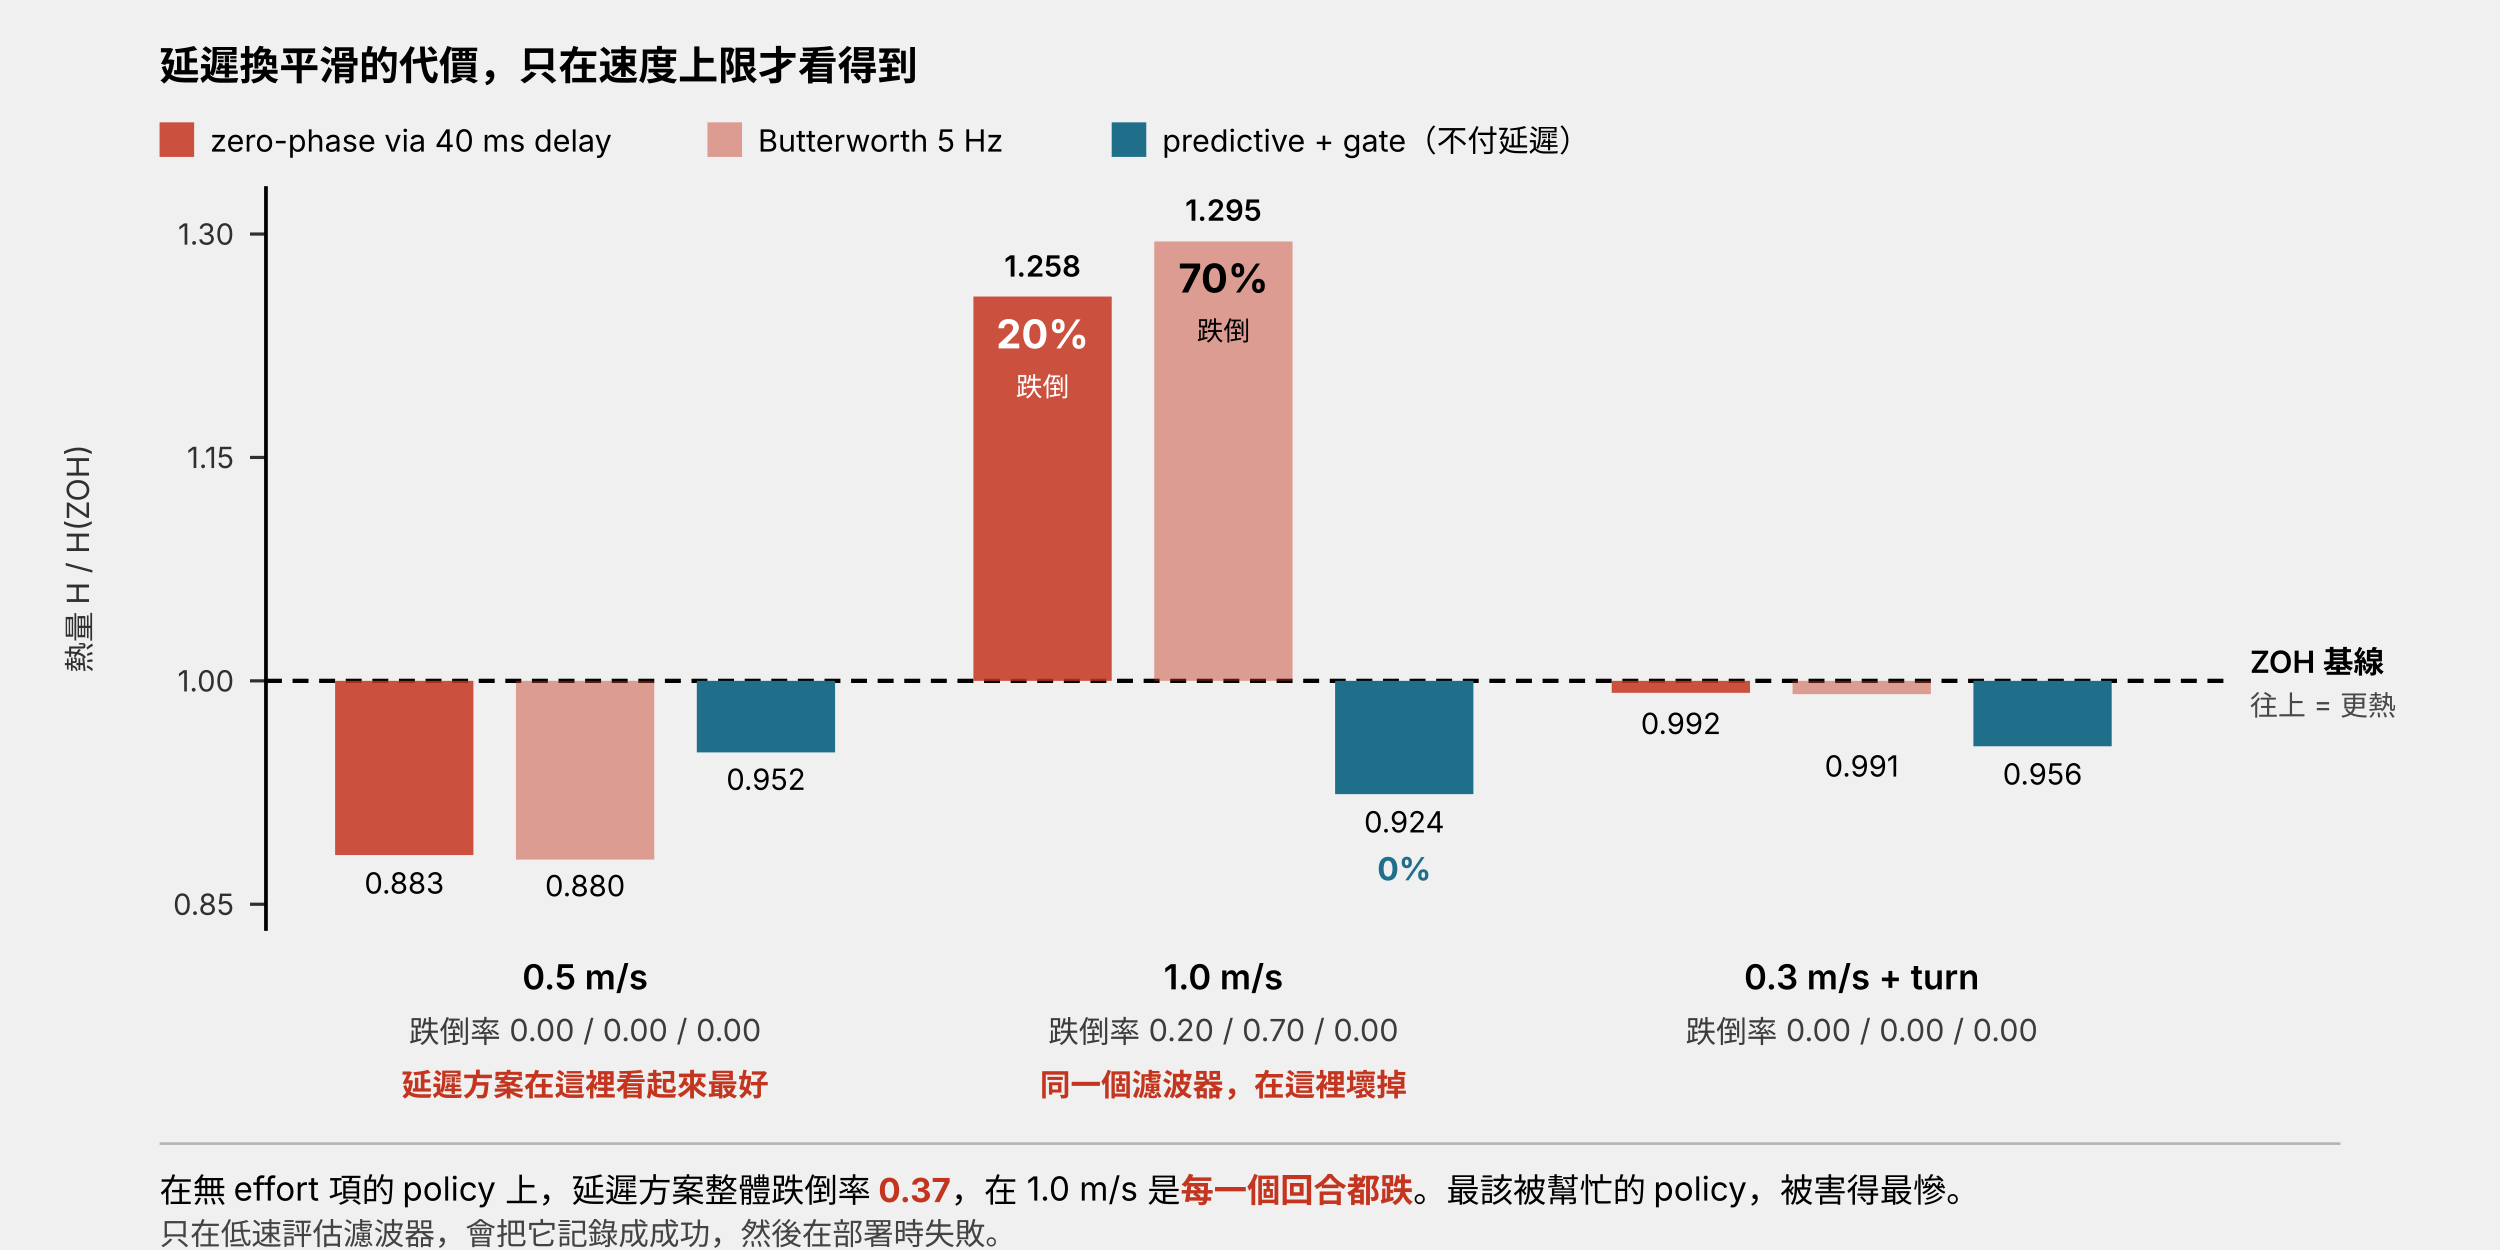
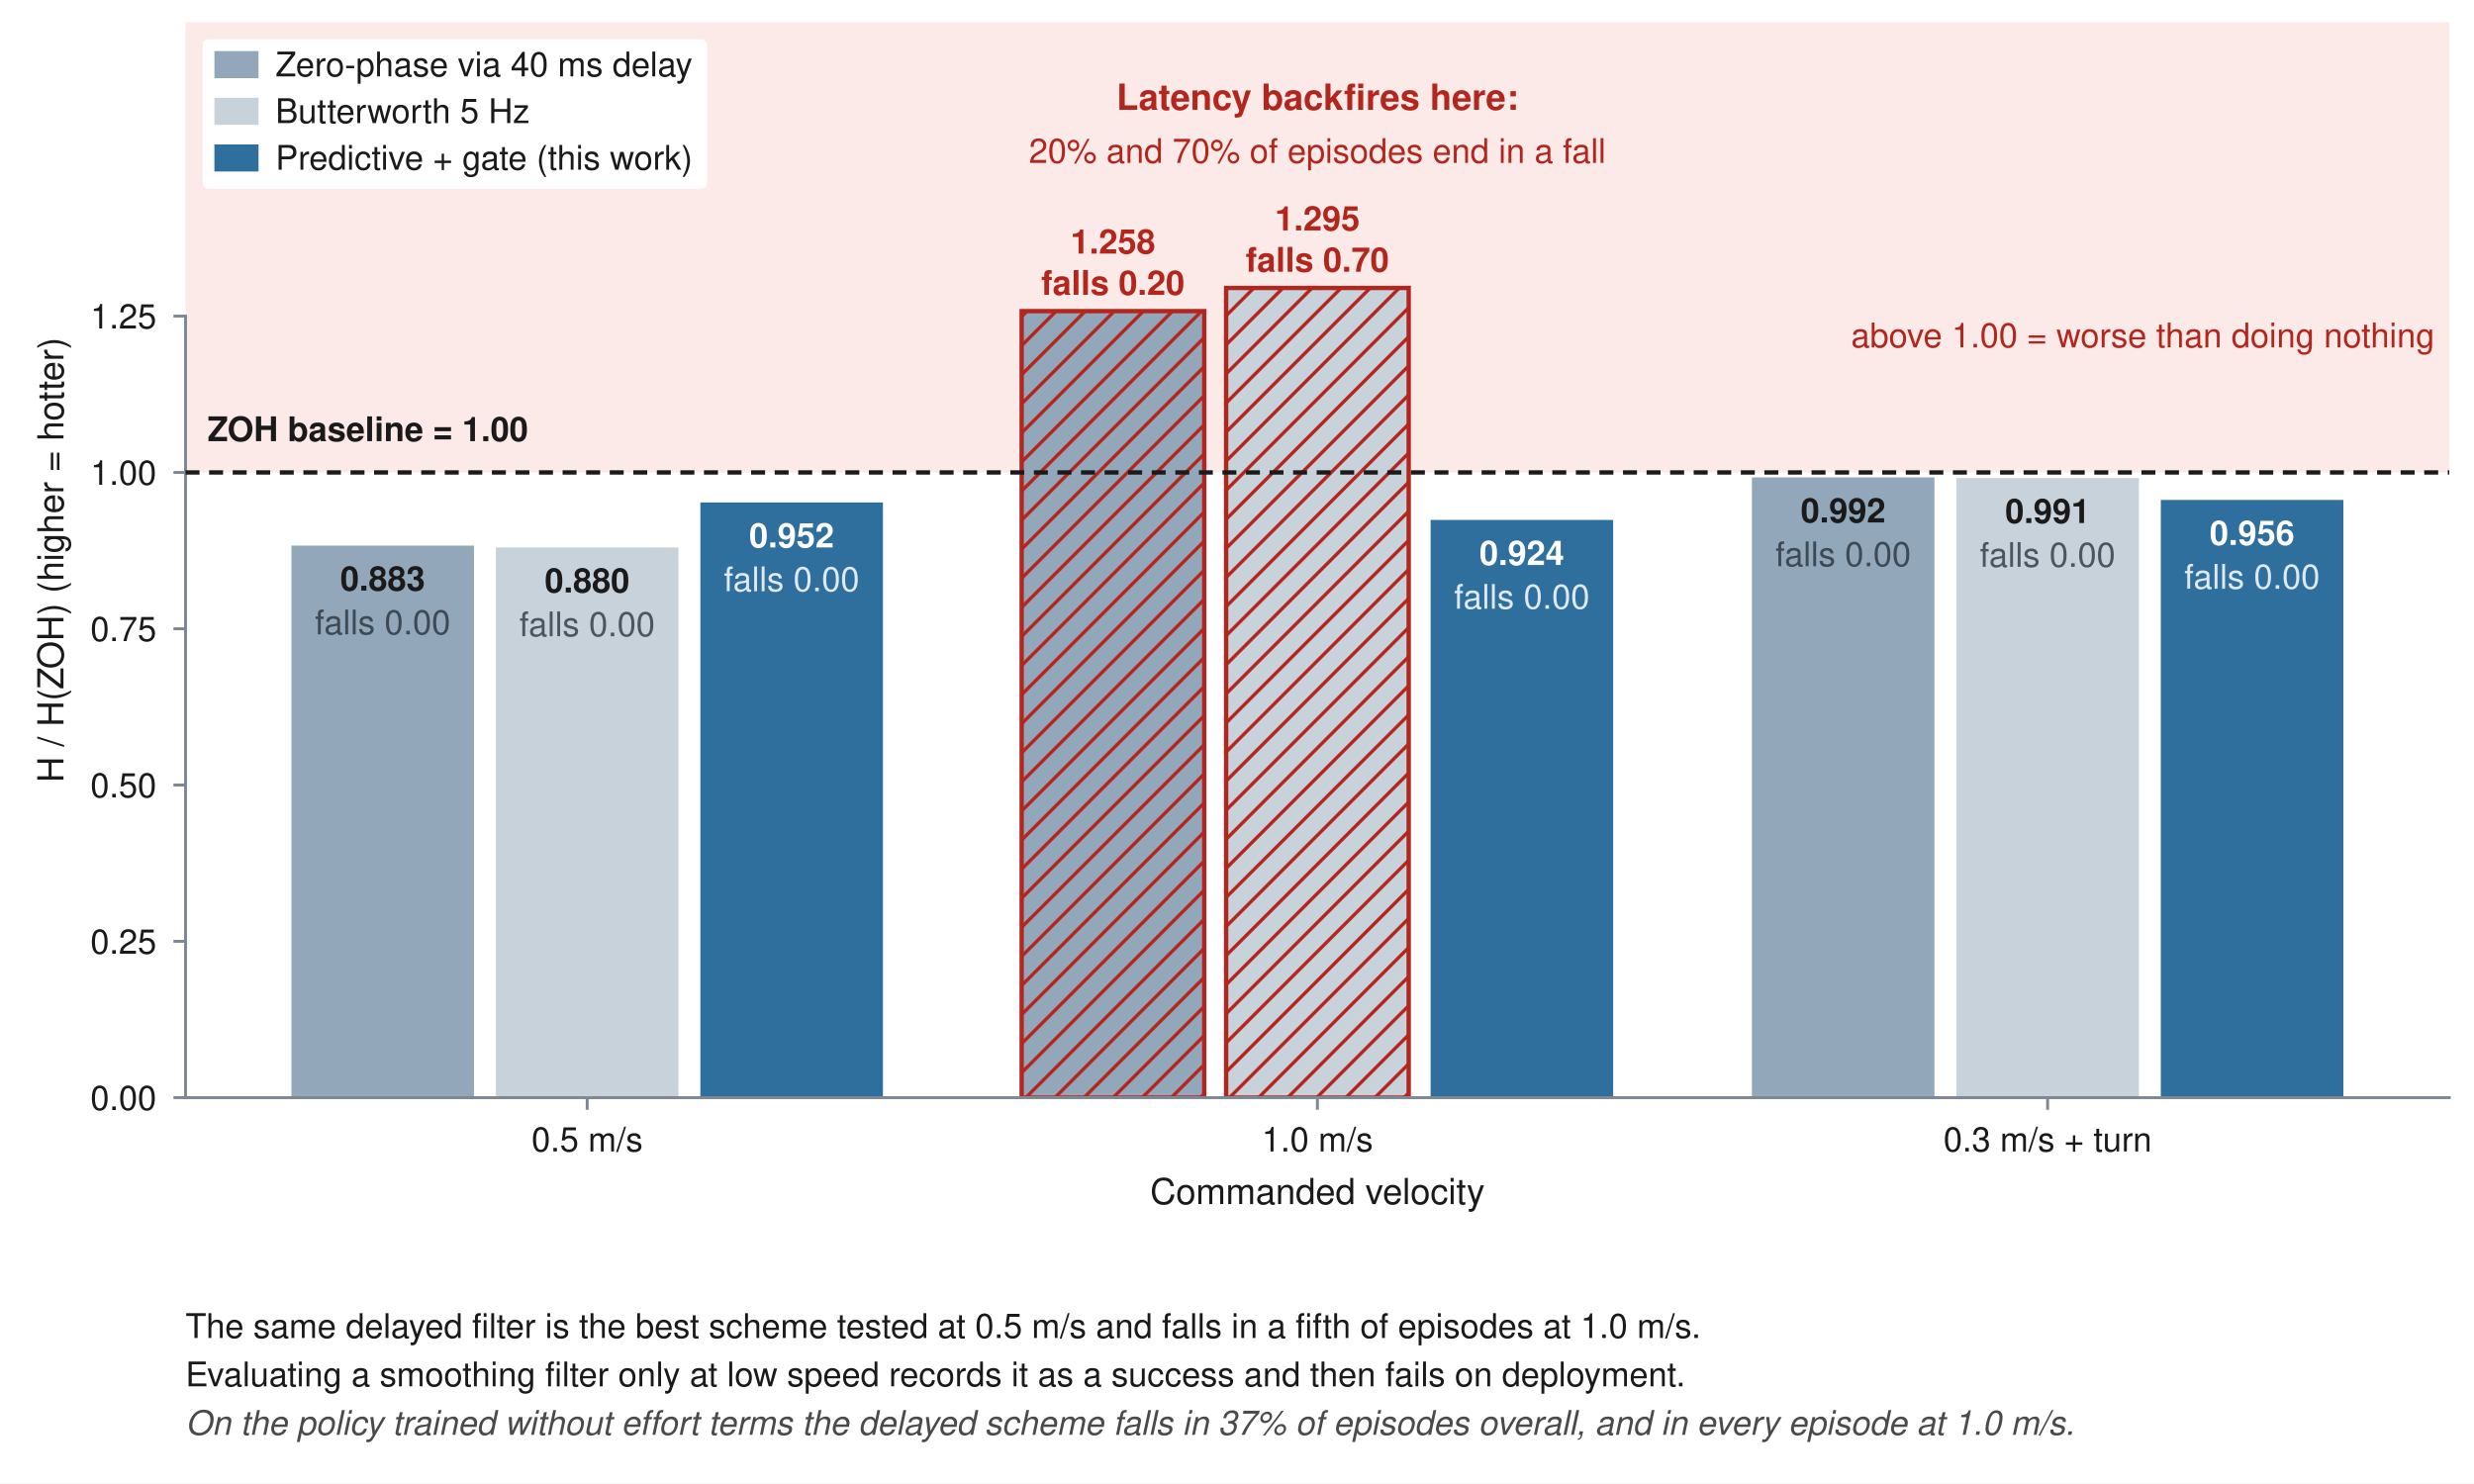
- <svg xmlns="http://www.w3.org/2000/svg" viewBox="0 0 940 470" width="940" height="470" role="img" aria-label="閉迴路延遲的反效果：以 40 毫秒延遲換取零相位的濾波器，在 0.5 公尺每秒時省下 12% 的熱且不跌倒，但在 1.0 公尺每秒時熱量反而上升且五分之一的回合跌倒；5 赫茲 Butterworth 更差，跌倒率達七成。不付延遲的 predictive 加 gate 方案在三種速度下都降低熱量且完全不跌倒。" font-family="ui-sans-serif, system-ui, -apple-system, 'Noto Sans TC', sans-serif">
-   <text x="60" y="30" font-size="15" font-weight="600" fill="currentColor">延遲換平滑的代價，只在速度上限才看得到</text>
-   <g font-size="11.5" fill="currentColor">
-     <rect x="60" y="46" width="13" height="13" fill="var(--heat, #C4351F)" opacity="0.85" />
-     <text x="79" y="57">zero-phase via 40 ms delay</text>
-     <rect x="266" y="46" width="13" height="13" fill="var(--heat, #C4351F)" opacity="0.45" />
-     <text x="285" y="57">Butterworth 5 Hz</text>
-     <rect x="418" y="46" width="13" height="13" fill="var(--sig, #1F6F8B)" />
-     <text x="437" y="57">predictive + gate（不付延遲）</text>
+ <svg xmlns="http://www.w3.org/2000/svg" xmlns:xlink="http://www.w3.org/1999/xlink" width="510.236pt" height="306pt" viewBox="0 0 510.236 306" version="1.1">
+   <defs>
+     <style type="text/css">*{stroke-linejoin: round; stroke-linecap: butt}</style>
+   </defs>
+   <g id="figure_1">
+     <g id="patch_1">
+       <path d="M 0 306  L 510.236 306  L 510.236 0  L 0 0  z " style="fill: #ffffff" />
+     </g>
+     <g id="axes_1">
+       <g id="patch_2">
+         <path d="M 38.268 226.44  L 505.134 226.44  L 505.134 4.59  L 38.268 4.59  z " style="fill: #ffffff" />
+       </g>
+       <g id="patch_3">
+         <path d="M 38.268 97.457  L 505.134 97.457  L 505.134 4.59  L 38.268 4.59  z " clip-path="url(#pbc251fdb2c)" style="fill: #fbeae7" />
+       </g>
+       <g id="matplotlib.axis_1">
+         <g id="xtick_1">
+           <g id="line2d_1">
+             <defs>
+               <path id="m653feb1dfc" d="M 0 0  L 0 2.5  " style="stroke: #7d8894; stroke-width: 0.6" />
+             </defs>
+             <g>
+               <use xlink:href="#m653feb1dfc" x="121.099" y="226.44" style="fill: #7d8894; stroke: #7d8894; stroke-width: 0.6" />
+             </g>
+           </g>
+           <g id="text_1">
+             <text style="font-size: 7px; font-family: 'Source Sans 3', 'Helvetica', 'Arial', 'DejaVu Sans', 'Bitstream Vera Sans', 'Computer Modern Sans Serif', 'Lucida Grande', 'Verdana', 'Geneva', 'Lucid', 'Avant Garde', sans-serif; text-anchor: middle; fill: #1a1a1a" x="121.099" y="237.536" transform="rotate(-0 121.0988 237.5362)">0.5 m/s</text>
+           </g>
+         </g>
+         <g id="xtick_2">
+           <g id="line2d_2">
+             <g>
+               <use xlink:href="#m653feb1dfc" x="271.701" y="226.44" style="fill: #7d8894; stroke: #7d8894; stroke-width: 0.6" />
+             </g>
+           </g>
+           <g id="text_2">
+             <text style="font-size: 7px; font-family: 'Source Sans 3', 'Helvetica', 'Arial', 'DejaVu Sans', 'Bitstream Vera Sans', 'Computer Modern Sans Serif', 'Lucida Grande', 'Verdana', 'Geneva', 'Lucid', 'Avant Garde', sans-serif; text-anchor: middle; fill: #1a1a1a" x="271.701" y="237.536" transform="rotate(-0 271.7008 237.5362)">1.0 m/s</text>
+           </g>
+         </g>
+         <g id="xtick_3">
+           <g id="line2d_3">
+             <g>
+               <use xlink:href="#m653feb1dfc" x="422.303" y="226.44" style="fill: #7d8894; stroke: #7d8894; stroke-width: 0.6" />
+             </g>
+           </g>
+           <g id="text_3">
+             <text style="font-size: 7px; font-family: 'Source Sans 3', 'Helvetica', 'Arial', 'DejaVu Sans', 'Bitstream Vera Sans', 'Computer Modern Sans Serif', 'Lucida Grande', 'Verdana', 'Geneva', 'Lucid', 'Avant Garde', sans-serif; text-anchor: middle; fill: #1a1a1a" x="422.303" y="237.536" transform="rotate(-0 422.3028 237.5362)">0.3 m/s + turn</text>
+           </g>
+         </g>
+         <g id="text_4">
+           <text style="font-size: 7.4px; font-family: 'Source Sans 3', 'Helvetica', 'Arial', 'DejaVu Sans', 'Bitstream Vera Sans', 'Computer Modern Sans Serif', 'Lucida Grande', 'Verdana', 'Geneva', 'Lucid', 'Avant Garde', sans-serif; text-anchor: middle; fill: #1a1a1a" x="271.701" y="248.397" transform="rotate(-0 271.7008 248.3967)">Commanded velocity</text>
+         </g>
+       </g>
+       <g id="matplotlib.axis_2">
+         <g id="ytick_1">
+           <g id="line2d_4">
+             <defs>
+               <path id="mad8008b739" d="M 0 0  L -2.5 0  " style="stroke: #7d8894; stroke-width: 0.6" />
+             </defs>
+             <g>
+               <use xlink:href="#mad8008b739" x="38.268" y="226.44" style="fill: #7d8894; stroke: #7d8894; stroke-width: 0.6" />
+             </g>
+           </g>
+           <g id="text_5">
+             <text style="font-size: 7px; font-family: 'Source Sans 3', 'Helvetica', 'Arial', 'DejaVu Sans', 'Bitstream Vera Sans', 'Computer Modern Sans Serif', 'Lucida Grande', 'Verdana', 'Geneva', 'Lucid', 'Avant Garde', sans-serif; text-anchor: end; fill: #1a1a1a" x="32.268" y="228.988" transform="rotate(-0 32.26772 228.9881)">0.00</text>
+           </g>
+         </g>
+         <g id="ytick_2">
+           <g id="line2d_5">
+             <g>
+               <use xlink:href="#mad8008b739" x="38.268" y="194.194" style="fill: #7d8894; stroke: #7d8894; stroke-width: 0.6" />
+             </g>
+           </g>
+           <g id="text_6">
+             <text style="font-size: 7px; font-family: 'Source Sans 3', 'Helvetica', 'Arial', 'DejaVu Sans', 'Bitstream Vera Sans', 'Computer Modern Sans Serif', 'Lucida Grande', 'Verdana', 'Geneva', 'Lucid', 'Avant Garde', sans-serif; text-anchor: end; fill: #1a1a1a" x="32.268" y="196.742" transform="rotate(-0 32.26772 196.7425)">0.25</text>
+           </g>
+         </g>
+         <g id="ytick_3">
+           <g id="line2d_6">
+             <g>
+               <use xlink:href="#mad8008b739" x="38.268" y="161.949" style="fill: #7d8894; stroke: #7d8894; stroke-width: 0.6" />
+             </g>
+           </g>
+           <g id="text_7">
+             <text style="font-size: 7px; font-family: 'Source Sans 3', 'Helvetica', 'Arial', 'DejaVu Sans', 'Bitstream Vera Sans', 'Computer Modern Sans Serif', 'Lucida Grande', 'Verdana', 'Geneva', 'Lucid', 'Avant Garde', sans-serif; text-anchor: end; fill: #1a1a1a" x="32.268" y="164.497" transform="rotate(-0 32.26772 164.4968)">0.50</text>
+           </g>
+         </g>
+         <g id="ytick_4">
+           <g id="line2d_7">
+             <g>
+               <use xlink:href="#mad8008b739" x="38.268" y="129.703" style="fill: #7d8894; stroke: #7d8894; stroke-width: 0.6" />
+             </g>
+           </g>
+           <g id="text_8">
+             <text style="font-size: 7px; font-family: 'Source Sans 3', 'Helvetica', 'Arial', 'DejaVu Sans', 'Bitstream Vera Sans', 'Computer Modern Sans Serif', 'Lucida Grande', 'Verdana', 'Geneva', 'Lucid', 'Avant Garde', sans-serif; text-anchor: end; fill: #1a1a1a" x="32.268" y="132.251" transform="rotate(-0 32.26772 132.2512)">0.75</text>
+           </g>
+         </g>
+         <g id="ytick_5">
+           <g id="line2d_8">
+             <g>
+               <use xlink:href="#mad8008b739" x="38.268" y="97.457" style="fill: #7d8894; stroke: #7d8894; stroke-width: 0.6" />
+             </g>
+           </g>
+           <g id="text_9">
+             <text style="font-size: 7px; font-family: 'Source Sans 3', 'Helvetica', 'Arial', 'DejaVu Sans', 'Bitstream Vera Sans', 'Computer Modern Sans Serif', 'Lucida Grande', 'Verdana', 'Geneva', 'Lucid', 'Avant Garde', sans-serif; text-anchor: end; fill: #1a1a1a" x="32.268" y="100.006" transform="rotate(-0 32.26772 100.0055)">1.00</text>
+           </g>
+         </g>
+         <g id="ytick_6">
+           <g id="line2d_9">
+             <g>
+               <use xlink:href="#mad8008b739" x="38.268" y="65.212" style="fill: #7d8894; stroke: #7d8894; stroke-width: 0.6" />
+             </g>
+           </g>
+           <g id="text_10">
+             <text style="font-size: 7px; font-family: 'Source Sans 3', 'Helvetica', 'Arial', 'DejaVu Sans', 'Bitstream Vera Sans', 'Computer Modern Sans Serif', 'Lucida Grande', 'Verdana', 'Geneva', 'Lucid', 'Avant Garde', sans-serif; text-anchor: end; fill: #1a1a1a" x="32.268" y="67.76" transform="rotate(-0 32.26772 67.7599)">1.25</text>
+           </g>
+         </g>
+         <g id="text_11">
+           <text style="font-size: 7.4px; font-family: 'Source Sans 3', 'Helvetica', 'Arial', 'DejaVu Sans', 'Bitstream Vera Sans', 'Computer Modern Sans Serif', 'Lucida Grande', 'Verdana', 'Geneva', 'Lucid', 'Avant Garde', sans-serif; text-anchor: middle; fill: #1a1a1a" x="13.088" y="115.515" transform="rotate(-90 13.08759 115.515)">H / H(ZOH)   (higher = hotter)</text>
+         </g>
+       </g>
+       <g id="patch_4">
+         <path d="M 60.105 226.44  L 97.755 226.44  L 97.755 112.548  L 60.105 112.548  z " clip-path="url(#pbc251fdb2c)" style="fill: #93a7ba" />
+       </g>
+       <g id="patch_5">
+         <path d="M 210.707 226.44  L 248.357 226.44  L 248.357 64.18  L 210.707 64.18  z " clip-path="url(#pbc251fdb2c)" style="fill: url(#h21f3f47603); stroke: #b3261e; stroke-width: 0.9; stroke-linejoin: miter" />
+       </g>
+       <g id="patch_6">
+         <path d="M 361.309 226.44  L 398.959 226.44  L 398.959 98.489  L 361.309 98.489  z " clip-path="url(#pbc251fdb2c)" style="fill: #93a7ba" />
+       </g>
+       <g id="patch_7">
+         <path d="M 102.274 226.44  L 139.924 226.44  L 139.924 112.935  L 102.274 112.935  z " clip-path="url(#pbc251fdb2c)" style="fill: #c8d2db" />
+       </g>
+       <g id="patch_8">
+         <path d="M 252.876 226.44  L 290.526 226.44  L 290.526 59.408  L 252.876 59.408  z " clip-path="url(#pbc251fdb2c)" style="fill: url(#hf77a41b4e5); stroke: #b3261e; stroke-width: 0.9; stroke-linejoin: miter" />
+       </g>
+       <g id="patch_9">
+         <path d="M 403.478 226.44  L 441.128 226.44  L 441.128 98.618  L 403.478 98.618  z " clip-path="url(#pbc251fdb2c)" style="fill: #c8d2db" />
+       </g>
+       <g id="patch_10">
+         <path d="M 144.442 226.44  L 182.093 226.44  L 182.093 103.649  L 144.442 103.649  z " clip-path="url(#pbc251fdb2c)" style="fill: #2f6f9e" />
+       </g>
+       <g id="patch_11">
+         <path d="M 295.044 226.44  L 332.695 226.44  L 332.695 107.26  L 295.044 107.26  z " clip-path="url(#pbc251fdb2c)" style="fill: #2f6f9e" />
+       </g>
+       <g id="patch_12">
+         <path d="M 445.646 226.44  L 483.297 226.44  L 483.297 103.133  L 445.646 103.133  z " clip-path="url(#pbc251fdb2c)" style="fill: #2f6f9e" />
+       </g>
+       <g id="patch_13">
+         <path d="M 38.268 226.44  L 38.268 65.212  " style="fill: none; stroke: #7d8894; stroke-width: 0.6; stroke-linejoin: miter; stroke-linecap: square" />
+       </g>
+       <g id="patch_14">
+         <path d="M 38.268 226.44  L 505.134 226.44  " style="fill: none; stroke: #7d8894; stroke-width: 0.6; stroke-linejoin: miter; stroke-linecap: square" />
+       </g>
+       <g id="line2d_10">
+         <path d="M 38.268 97.457  L 505.134 97.457  " clip-path="url(#pbc251fdb2c)" style="fill: none; stroke-dasharray: 2.88,1.98; stroke-dashoffset: 0; stroke: #1a1a1a; stroke-width: 0.9" />
+       </g>
+       <g id="text_12">
+         <text style="font-weight: 700; font-size: 7px; font-family: 'Source Sans 3', 'Helvetica', 'Arial', 'DejaVu Sans', 'Bitstream Vera Sans', 'Computer Modern Sans Serif', 'Lucida Grande', 'Verdana', 'Geneva', 'Lucid', 'Avant Garde', sans-serif; text-anchor: start; fill: #1a1a1a" x="42.786" y="91.008" transform="rotate(-0 42.78578 91.00831)">ZOH baseline = 1.00</text>
+       </g>
+       <g id="text_13">
+         <text style="font-size: 7px; font-family: 'Source Sans 3', 'Helvetica', 'Arial', 'DejaVu Sans', 'Bitstream Vera Sans', 'Computer Modern Sans Serif', 'Lucida Grande', 'Verdana', 'Geneva', 'Lucid', 'Avant Garde', sans-serif; text-anchor: end; fill: #b3261e" x="502.122" y="71.661" transform="rotate(-0 502.1218 71.66093)">above 1.00 = worse than doing nothing</text>
+       </g>
+       <g id="text_14">
+         <text style="font-weight: 700; font-size: 7px; font-family: 'Source Sans 3', 'Helvetica', 'Arial', 'DejaVu Sans', 'Bitstream Vera Sans', 'Computer Modern Sans Serif', 'Lucida Grande', 'Verdana', 'Geneva', 'Lucid', 'Avant Garde', sans-serif; text-anchor: middle; fill: #1a1a1a" x="78.93" y="121.835" transform="rotate(-0 78.93025 121.8351)">0.883</text>
+       </g>
+       <g id="text_15">
+         <text style="font-size: 7px; font-family: 'Source Sans 3', 'Helvetica', 'Arial', 'DejaVu Sans', 'Bitstream Vera Sans', 'Computer Modern Sans Serif', 'Lucida Grande', 'Verdana', 'Geneva', 'Lucid', 'Avant Garde', sans-serif; text-anchor: middle; fill: #3d4a56" x="78.93" y="130.864" transform="rotate(-0 78.93025 130.8639)">falls 0.00</text>
+       </g>
+       <g id="text_16">
+         <text style="font-weight: 700; font-size: 7px; font-family: 'Source Sans 3', 'Helvetica', 'Arial', 'DejaVu Sans', 'Bitstream Vera Sans', 'Computer Modern Sans Serif', 'Lucida Grande', 'Verdana', 'Geneva', 'Lucid', 'Avant Garde', sans-serif; text-anchor: middle; fill: #b3261e" x="229.532" y="52.314" transform="rotate(-0 229.5322 52.31355)">1.258</text>
+       </g>
+       <g id="text_17">
+         <text style="font-weight: 700; font-size: 7px; font-family: 'Source Sans 3', 'Helvetica', 'Arial', 'DejaVu Sans', 'Bitstream Vera Sans', 'Computer Modern Sans Serif', 'Lucida Grande', 'Verdana', 'Geneva', 'Lucid', 'Avant Garde', sans-serif; text-anchor: middle; fill: #b3261e" x="229.532" y="60.826" transform="rotate(-0 229.5322 60.82639)">falls 0.20</text>
+       </g>
+       <g id="text_18">
+         <text style="font-weight: 700; font-size: 7px; font-family: 'Source Sans 3', 'Helvetica', 'Arial', 'DejaVu Sans', 'Bitstream Vera Sans', 'Computer Modern Sans Serif', 'Lucida Grande', 'Verdana', 'Geneva', 'Lucid', 'Avant Garde', sans-serif; text-anchor: middle; fill: #1a1a1a" x="380.134" y="107.776" transform="rotate(-0 380.1342 107.776)">0.992</text>
+       </g>
+       <g id="text_19">
+         <text style="font-size: 7px; font-family: 'Source Sans 3', 'Helvetica', 'Arial', 'DejaVu Sans', 'Bitstream Vera Sans', 'Computer Modern Sans Serif', 'Lucida Grande', 'Verdana', 'Geneva', 'Lucid', 'Avant Garde', sans-serif; text-anchor: middle; fill: #3d4a56" x="380.134" y="116.805" transform="rotate(-0 380.1342 116.8048)">falls 0.00</text>
+       </g>
+       <g id="text_20">
+         <text style="font-weight: 700; font-size: 7px; font-family: 'Source Sans 3', 'Helvetica', 'Arial', 'DejaVu Sans', 'Bitstream Vera Sans', 'Computer Modern Sans Serif', 'Lucida Grande', 'Verdana', 'Geneva', 'Lucid', 'Avant Garde', sans-serif; text-anchor: middle; fill: #1a1a1a" x="121.099" y="122.222" transform="rotate(-0 121.0988 122.2221)">0.880</text>
+       </g>
+       <g id="text_21">
+         <text style="font-size: 7px; font-family: 'Source Sans 3', 'Helvetica', 'Arial', 'DejaVu Sans', 'Bitstream Vera Sans', 'Computer Modern Sans Serif', 'Lucida Grande', 'Verdana', 'Geneva', 'Lucid', 'Avant Garde', sans-serif; text-anchor: middle; fill: #4a5661" x="121.099" y="131.251" transform="rotate(-0 121.0988 131.2509)">falls 0.00</text>
+       </g>
+       <g id="text_22">
+         <text style="font-weight: 700; font-size: 7px; font-family: 'Source Sans 3', 'Helvetica', 'Arial', 'DejaVu Sans', 'Bitstream Vera Sans', 'Computer Modern Sans Serif', 'Lucida Grande', 'Verdana', 'Geneva', 'Lucid', 'Avant Garde', sans-serif; text-anchor: middle; fill: #b3261e" x="271.701" y="47.541" transform="rotate(-0 271.7008 47.54119)">1.295</text>
+       </g>
+       <g id="text_23">
+         <text style="font-weight: 700; font-size: 7px; font-family: 'Source Sans 3', 'Helvetica', 'Arial', 'DejaVu Sans', 'Bitstream Vera Sans', 'Computer Modern Sans Serif', 'Lucida Grande', 'Verdana', 'Geneva', 'Lucid', 'Avant Garde', sans-serif; text-anchor: middle; fill: #b3261e" x="271.701" y="56.054" transform="rotate(-0 271.7008 56.05404)">falls 0.70</text>
+       </g>
+       <g id="text_24">
+         <text style="font-weight: 700; font-size: 7px; font-family: 'Source Sans 3', 'Helvetica', 'Arial', 'DejaVu Sans', 'Bitstream Vera Sans', 'Computer Modern Sans Serif', 'Lucida Grande', 'Verdana', 'Geneva', 'Lucid', 'Avant Garde', sans-serif; text-anchor: middle; fill: #1a1a1a" x="422.303" y="107.905" transform="rotate(-0 422.3028 107.905)">0.991</text>
+       </g>
+       <g id="text_25">
+         <text style="font-size: 7px; font-family: 'Source Sans 3', 'Helvetica', 'Arial', 'DejaVu Sans', 'Bitstream Vera Sans', 'Computer Modern Sans Serif', 'Lucida Grande', 'Verdana', 'Geneva', 'Lucid', 'Avant Garde', sans-serif; text-anchor: middle; fill: #4a5661" x="422.303" y="116.934" transform="rotate(-0 422.3028 116.9338)">falls 0.00</text>
+       </g>
+       <g id="text_26">
+         <text style="font-weight: 700; font-size: 7px; font-family: 'Source Sans 3', 'Helvetica', 'Arial', 'DejaVu Sans', 'Bitstream Vera Sans', 'Computer Modern Sans Serif', 'Lucida Grande', 'Verdana', 'Geneva', 'Lucid', 'Avant Garde', sans-serif; text-anchor: middle; fill: #ffffff" x="163.267" y="112.935" transform="rotate(-0 163.2674 112.9353)">0.952</text>
+       </g>
+       <g id="text_27">
+         <text style="font-size: 7px; font-family: 'Source Sans 3', 'Helvetica', 'Arial', 'DejaVu Sans', 'Bitstream Vera Sans', 'Computer Modern Sans Serif', 'Lucida Grande', 'Verdana', 'Geneva', 'Lucid', 'Avant Garde', sans-serif; text-anchor: middle; fill: #dfe9f1" x="163.267" y="121.964" transform="rotate(-0 163.2674 121.9641)">falls 0.00</text>
+       </g>
+       <g id="text_28">
+         <text style="font-weight: 700; font-size: 7px; font-family: 'Source Sans 3', 'Helvetica', 'Arial', 'DejaVu Sans', 'Bitstream Vera Sans', 'Computer Modern Sans Serif', 'Lucida Grande', 'Verdana', 'Geneva', 'Lucid', 'Avant Garde', sans-serif; text-anchor: middle; fill: #ffffff" x="313.869" y="116.547" transform="rotate(-0 313.8693 116.5469)">0.924</text>
+       </g>
+       <g id="text_29">
+         <text style="font-size: 7px; font-family: 'Source Sans 3', 'Helvetica', 'Arial', 'DejaVu Sans', 'Bitstream Vera Sans', 'Computer Modern Sans Serif', 'Lucida Grande', 'Verdana', 'Geneva', 'Lucid', 'Avant Garde', sans-serif; text-anchor: middle; fill: #dfe9f1" x="313.869" y="125.576" transform="rotate(-0 313.8693 125.5756)">falls 0.00</text>
+       </g>
+       <g id="text_30">
+         <text style="font-weight: 700; font-size: 7px; font-family: 'Source Sans 3', 'Helvetica', 'Arial', 'DejaVu Sans', 'Bitstream Vera Sans', 'Computer Modern Sans Serif', 'Lucida Grande', 'Verdana', 'Geneva', 'Lucid', 'Avant Garde', sans-serif; text-anchor: middle; fill: #ffffff" x="464.471" y="112.419" transform="rotate(-0 464.4713 112.4194)">0.956</text>
+       </g>
+       <g id="text_31">
+         <text style="font-size: 7px; font-family: 'Source Sans 3', 'Helvetica', 'Arial', 'DejaVu Sans', 'Bitstream Vera Sans', 'Computer Modern Sans Serif', 'Lucida Grande', 'Verdana', 'Geneva', 'Lucid', 'Avant Garde', sans-serif; text-anchor: middle; fill: #dfe9f1" x="464.471" y="121.448" transform="rotate(-0 464.4713 121.4482)">falls 0.00</text>
+       </g>
+       <g id="text_32">
+         <text style="font-weight: 700; font-size: 7.4px; font-family: 'Source Sans 3', 'Helvetica', 'Arial', 'DejaVu Sans', 'Bitstream Vera Sans', 'Computer Modern Sans Serif', 'Lucida Grande', 'Verdana', 'Geneva', 'Lucid', 'Avant Garde', sans-serif; text-anchor: middle; fill: #b3261e" x="271.701" y="22.648" transform="rotate(-0 271.7008 22.64756)">Latency backfires here:</text>
+       </g>
+       <g id="text_33">
+         <text style="font-size: 7px; font-family: 'Source Sans 3', 'Helvetica', 'Arial', 'DejaVu Sans', 'Bitstream Vera Sans', 'Computer Modern Sans Serif', 'Lucida Grande', 'Verdana', 'Geneva', 'Lucid', 'Avant Garde', sans-serif; text-anchor: middle; fill: #b3261e" x="271.701" y="33.611" transform="rotate(-0 271.7008 33.61108)">20% and 70% of episodes end in a fall</text>
+       </g>
+       <g id="legend_1">
+         <g id="patch_15">
+           <path d="M 43.168 38.935  L 144.424 38.935  Q 145.824 38.935 145.824 37.535  L 145.824 9.49  Q 145.824 8.09 144.424 8.09  L 43.168 8.09  Q 41.768 8.09 41.768 9.49  L 41.768 37.535  Q 41.768 38.935 43.168 38.935  z " style="fill: #ffffff" />
+         </g>
+         <g id="patch_16">
+           <path d="M 44.218 16.122  L 53.318 16.122  L 53.318 10.54  L 44.218 10.54  z " style="fill: #93a7ba" />
+         </g>
+         <g id="text_34">
+           <text style="font-size: 7px; font-family: 'Source Sans 3', 'Helvetica', 'Arial', 'DejaVu Sans', 'Bitstream Vera Sans', 'Computer Modern Sans Serif', 'Lucida Grande', 'Verdana', 'Geneva', 'Lucid', 'Avant Garde', sans-serif; text-anchor: start; fill: #1a1a1a" x="56.818" y="15.755" transform="rotate(-0 56.81772 15.755)">Zero-phase via 40 ms delay</text>
+         </g>
+         <g id="patch_17">
+           <path d="M 44.218 25.751  L 53.318 25.751  L 53.318 20.168  L 44.218 20.168  z " style="fill: #c8d2db" />
+         </g>
+         <g id="text_35">
+           <text style="font-size: 7px; font-family: 'Source Sans 3', 'Helvetica', 'Arial', 'DejaVu Sans', 'Bitstream Vera Sans', 'Computer Modern Sans Serif', 'Lucida Grande', 'Verdana', 'Geneva', 'Lucid', 'Avant Garde', sans-serif; text-anchor: start; fill: #1a1a1a" x="56.818" y="25.383" transform="rotate(-0 56.81772 25.38328)">Butterworth 5 Hz</text>
+         </g>
+         <g id="patch_18">
+           <path d="M 44.218 35.379  L 53.318 35.379  L 53.318 29.796  L 44.218 29.796  z " style="fill: #2f6f9e" />
+         </g>
+         <g id="text_36">
+           <text style="font-size: 7px; font-family: 'Source Sans 3', 'Helvetica', 'Arial', 'DejaVu Sans', 'Bitstream Vera Sans', 'Computer Modern Sans Serif', 'Lucida Grande', 'Verdana', 'Geneva', 'Lucid', 'Avant Garde', sans-serif; text-anchor: start; fill: #1a1a1a" x="56.818" y="35.011" transform="rotate(-0 56.81772 35.01143)">Predictive + gate (this work)</text>
+         </g>
+       </g>
+     </g>
+     <g id="text_37">
+       <text style="font-size: 7px; font-family: 'Source Sans 3', 'Helvetica', 'Arial', 'DejaVu Sans', 'Bitstream Vera Sans', 'Computer Modern Sans Serif', 'Lucida Grande', 'Verdana', 'Geneva', 'Lucid', 'Avant Garde', sans-serif; text-anchor: start; fill: #1a1a1a" x="38.268" y="276.012" transform="rotate(-0 38.26772 276.012)">The same delayed filter is the best scheme tested at 0.5 m/s and falls in a fifth of episodes at 1.0 m/s.</text>
+     </g>
+     <g id="text_38">
+       <text style="font-size: 7px; font-family: 'Source Sans 3', 'Helvetica', 'Arial', 'DejaVu Sans', 'Bitstream Vera Sans', 'Computer Modern Sans Serif', 'Lucida Grande', 'Verdana', 'Geneva', 'Lucid', 'Avant Garde', sans-serif; text-anchor: start; fill: #1a1a1a" x="38.268" y="285.988" transform="rotate(-0 38.26772 285.9876)">Evaluating a smoothing filter only at low speed records it as a success and then fails on deployment.</text>
+     </g>
+     <g id="text_39">
+       <text style="font-style: italic; font-size: 7px; font-family: 'Source Sans 3', 'Helvetica', 'Arial', 'DejaVu Sans', 'Bitstream Vera Sans', 'Computer Modern Sans Serif', 'Lucida Grande', 'Verdana', 'Geneva', 'Lucid', 'Avant Garde', sans-serif; text-anchor: start; fill: #4a4a4a" x="38.268" y="295.994" transform="rotate(-0 38.26772 295.9938)">On the policy trained without effort terms the delayed scheme falls in 37% of episodes overall, and in every episode at 1.0 m/s.</text>
+     </g>
  </g>
-   <line x1="100" y1="70" x2="100" y2="350" stroke="currentColor" stroke-width="1.4" />
-   <g font-size="11" fill="currentColor" opacity="0.8" text-anchor="end">
-     <line x1="94" y1="88" x2="100" y2="88" stroke="currentColor" stroke-width="1.2" />
-     <text x="88" y="92">1.30</text>
-     <line x1="94" y1="172" x2="100" y2="172" stroke="currentColor" stroke-width="1.2" />
-     <text x="88" y="176">1.15</text>
-     <line x1="94" y1="256" x2="100" y2="256" stroke="currentColor" stroke-width="1.2" />
-     <text x="88" y="260">1.00</text>
-     <line x1="94" y1="340" x2="100" y2="340" stroke="currentColor" stroke-width="1.2" />
-     <text x="88" y="344">0.85</text>
-   </g>
-   <text x="34" y="210" text-anchor="middle" font-size="11.5" fill="currentColor" opacity="0.8" transform="rotate(-90 34 210)">熱量  H / H(ZOH)</text>
-   <line x1="100" y1="256" x2="840" y2="256" stroke="currentColor" stroke-width="1.6" stroke-dasharray="6 4" />
-   <text x="846" y="253" font-size="11.5" font-weight="600" fill="currentColor">ZOH 基線</text>
-   <text x="846" y="269" font-size="10.5" fill="currentColor" opacity="0.7">往上 = 更熱</text>
-   <rect x="126" y="256" width="52" height="65.5" fill="var(--heat, #C4351F)" opacity="0.85" />
-   <rect x="194" y="256" width="52" height="67.2" fill="var(--heat, #C4351F)" opacity="0.45" />
-   <rect x="262" y="256" width="52" height="26.9" fill="var(--sig, #1F6F8B)" />
-   <text x="152" y="336" text-anchor="middle" font-size="11" fill="currentColor">0.883</text>
-   <text x="220" y="337" text-anchor="middle" font-size="11" fill="currentColor">0.880</text>
-   <text x="288" y="297" text-anchor="middle" font-size="11" fill="currentColor">0.952</text>
-   <text x="220" y="372" text-anchor="middle" font-size="13" font-weight="600" fill="currentColor">0.5 m/s</text>
-   <text x="220" y="392" text-anchor="middle" font-size="11.5" fill="currentColor" opacity="0.75">跌倒率 0.00 / 0.00 / 0.00</text>
-   <text x="220" y="412" text-anchor="middle" font-size="11.5" font-weight="600" fill="var(--heat, #C4351F)">延遲方案在這裡看起來最好</text>
-   <rect x="366" y="111.5" width="52" height="144.5" fill="var(--heat, #C4351F)" opacity="0.85" />
-   <rect x="434" y="90.8" width="52" height="165.2" fill="var(--heat, #C4351F)" opacity="0.45" />
-   <rect x="502" y="256" width="52" height="42.6" fill="var(--sig, #1F6F8B)" />
-   <text x="392" y="104" text-anchor="middle" font-size="11" font-weight="600" fill="currentColor">1.258</text>
-   <text x="460" y="83" text-anchor="middle" font-size="11" font-weight="600" fill="currentColor">1.295</text>
-   <text x="528" y="313" text-anchor="middle" font-size="11" fill="currentColor">0.924</text>
-   <text x="392" y="131" text-anchor="middle" font-size="15" font-weight="700" fill="#fff">20%</text>
-   <text x="460" y="110" text-anchor="middle" font-size="15" font-weight="700" fill="currentColor">70%</text>
-   <text x="392" y="149" text-anchor="middle" font-size="10" fill="#fff">跌倒</text>
-   <text x="460" y="128" text-anchor="middle" font-size="10" fill="currentColor">跌倒</text>
-   <text x="528" y="331" text-anchor="middle" font-size="12" font-weight="700" fill="var(--sig, #1F6F8B)">0%</text>
-   <text x="460" y="372" text-anchor="middle" font-size="13" font-weight="600" fill="currentColor">1.0 m/s</text>
-   <text x="460" y="392" text-anchor="middle" font-size="11.5" fill="currentColor" opacity="0.75">跌倒率 0.20 / 0.70 / 0.00</text>
-   <text x="460" y="412" text-anchor="middle" font-size="11.5" font-weight="600" fill="var(--heat, #C4351F)">同一個濾波器，在這裡壞掉</text>
-   <rect x="606" y="256" width="52" height="4.5" fill="var(--heat, #C4351F)" opacity="0.85" />
-   <rect x="674" y="256" width="52" height="5" fill="var(--heat, #C4351F)" opacity="0.45" />
-   <rect x="742" y="256" width="52" height="24.6" fill="var(--sig, #1F6F8B)" />
-   <text x="632" y="276" text-anchor="middle" font-size="11" fill="currentColor">0.992</text>
-   <text x="700" y="292" text-anchor="middle" font-size="11" fill="currentColor">0.991</text>
-   <text x="768" y="295" text-anchor="middle" font-size="11" fill="currentColor">0.956</text>
-   <text x="700" y="372" text-anchor="middle" font-size="13" font-weight="600" fill="currentColor">0.3 m/s + turn</text>
-   <text x="700" y="392" text-anchor="middle" font-size="11.5" fill="currentColor" opacity="0.75">跌倒率 0.00 / 0.00 / 0.00</text>
-   <line x1="60" y1="430" x2="880" y2="430" stroke="currentColor" stroke-width="1" opacity="0.25" />
-   <text x="60" y="452" font-size="12.5" fill="currentColor">在無 effort 項的 policy 上，延遲方案整體跌倒率 <tspan font-weight="700" fill="var(--heat, #C4351F)">0.37</tspan>，在 1.0 m/s 是<tspan font-weight="700" fill="var(--heat, #C4351F)">每一個回合都跌</tspan>。最該被幫忙的 policy，被害得最慘。</text>
-   <text x="60" y="468" font-size="11.5" fill="currentColor" opacity="0.72">只在低速評估濾波器，會把它記錄成成功，然後在部署時失敗。</text>
+   <defs>
+     <clipPath id="pbc251fdb2c">
+       <rect x="38.268" y="4.59" width="466.866" height="221.85" />
+     </clipPath>
+   </defs>
+   <defs>
+     <pattern id="h21f3f47603" patternUnits="userSpaceOnUse" x="0" y="0" width="72" height="72">
+       <rect x="0" y="0" width="73" height="73" fill="#93a7ba" />
+       <path d="M -36 36  L 36 -36  M -33 39  L 39 -33  M -30 42  L 42 -30  M -27 45  L 45 -27  M -24 48  L 48 -24  M -21 51  L 51 -21  M -18 54  L 54 -18  M -15 57  L 57 -15  M -12 60  L 60 -12  M -9 63  L 63 -9  M -6 66  L 66 -6  M -3 69  L 69 -3  M 0 72  L 72 0  M 3 75  L 75 3  M 6 78  L 78 6  M 9 81  L 81 9  M 12 84  L 84 12  M 15 87  L 87 15  M 18 90  L 90 18  M 21 93  L 93 21  M 24 96  L 96 24  M 27 99  L 99 27  M 30 102  L 102 30  M 33 105  L 105 33  M 36 108  L 108 36  " style="fill: #b3261e; stroke: #b3261e; stroke-width: 0.7; stroke-linecap: butt; stroke-linejoin: miter" />
+     </pattern>
+     <pattern id="hf77a41b4e5" patternUnits="userSpaceOnUse" x="0" y="0" width="72" height="72">
+       <rect x="0" y="0" width="73" height="73" fill="#c8d2db" />
+       <path d="M -36 36  L 36 -36  M -33 39  L 39 -33  M -30 42  L 42 -30  M -27 45  L 45 -27  M -24 48  L 48 -24  M -21 51  L 51 -21  M -18 54  L 54 -18  M -15 57  L 57 -15  M -12 60  L 60 -12  M -9 63  L 63 -9  M -6 66  L 66 -6  M -3 69  L 69 -3  M 0 72  L 72 0  M 3 75  L 75 3  M 6 78  L 78 6  M 9 81  L 81 9  M 12 84  L 84 12  M 15 87  L 87 15  M 18 90  L 90 18  M 21 93  L 93 21  M 24 96  L 96 24  M 27 99  L 99 27  M 30 102  L 102 30  M 33 105  L 105 33  M 36 108  L 108 36  " style="fill: #b3261e; stroke: #b3261e; stroke-width: 0.7; stroke-linecap: butt; stroke-linejoin: miter" />
+     </pattern>
+   </defs>
</svg>
